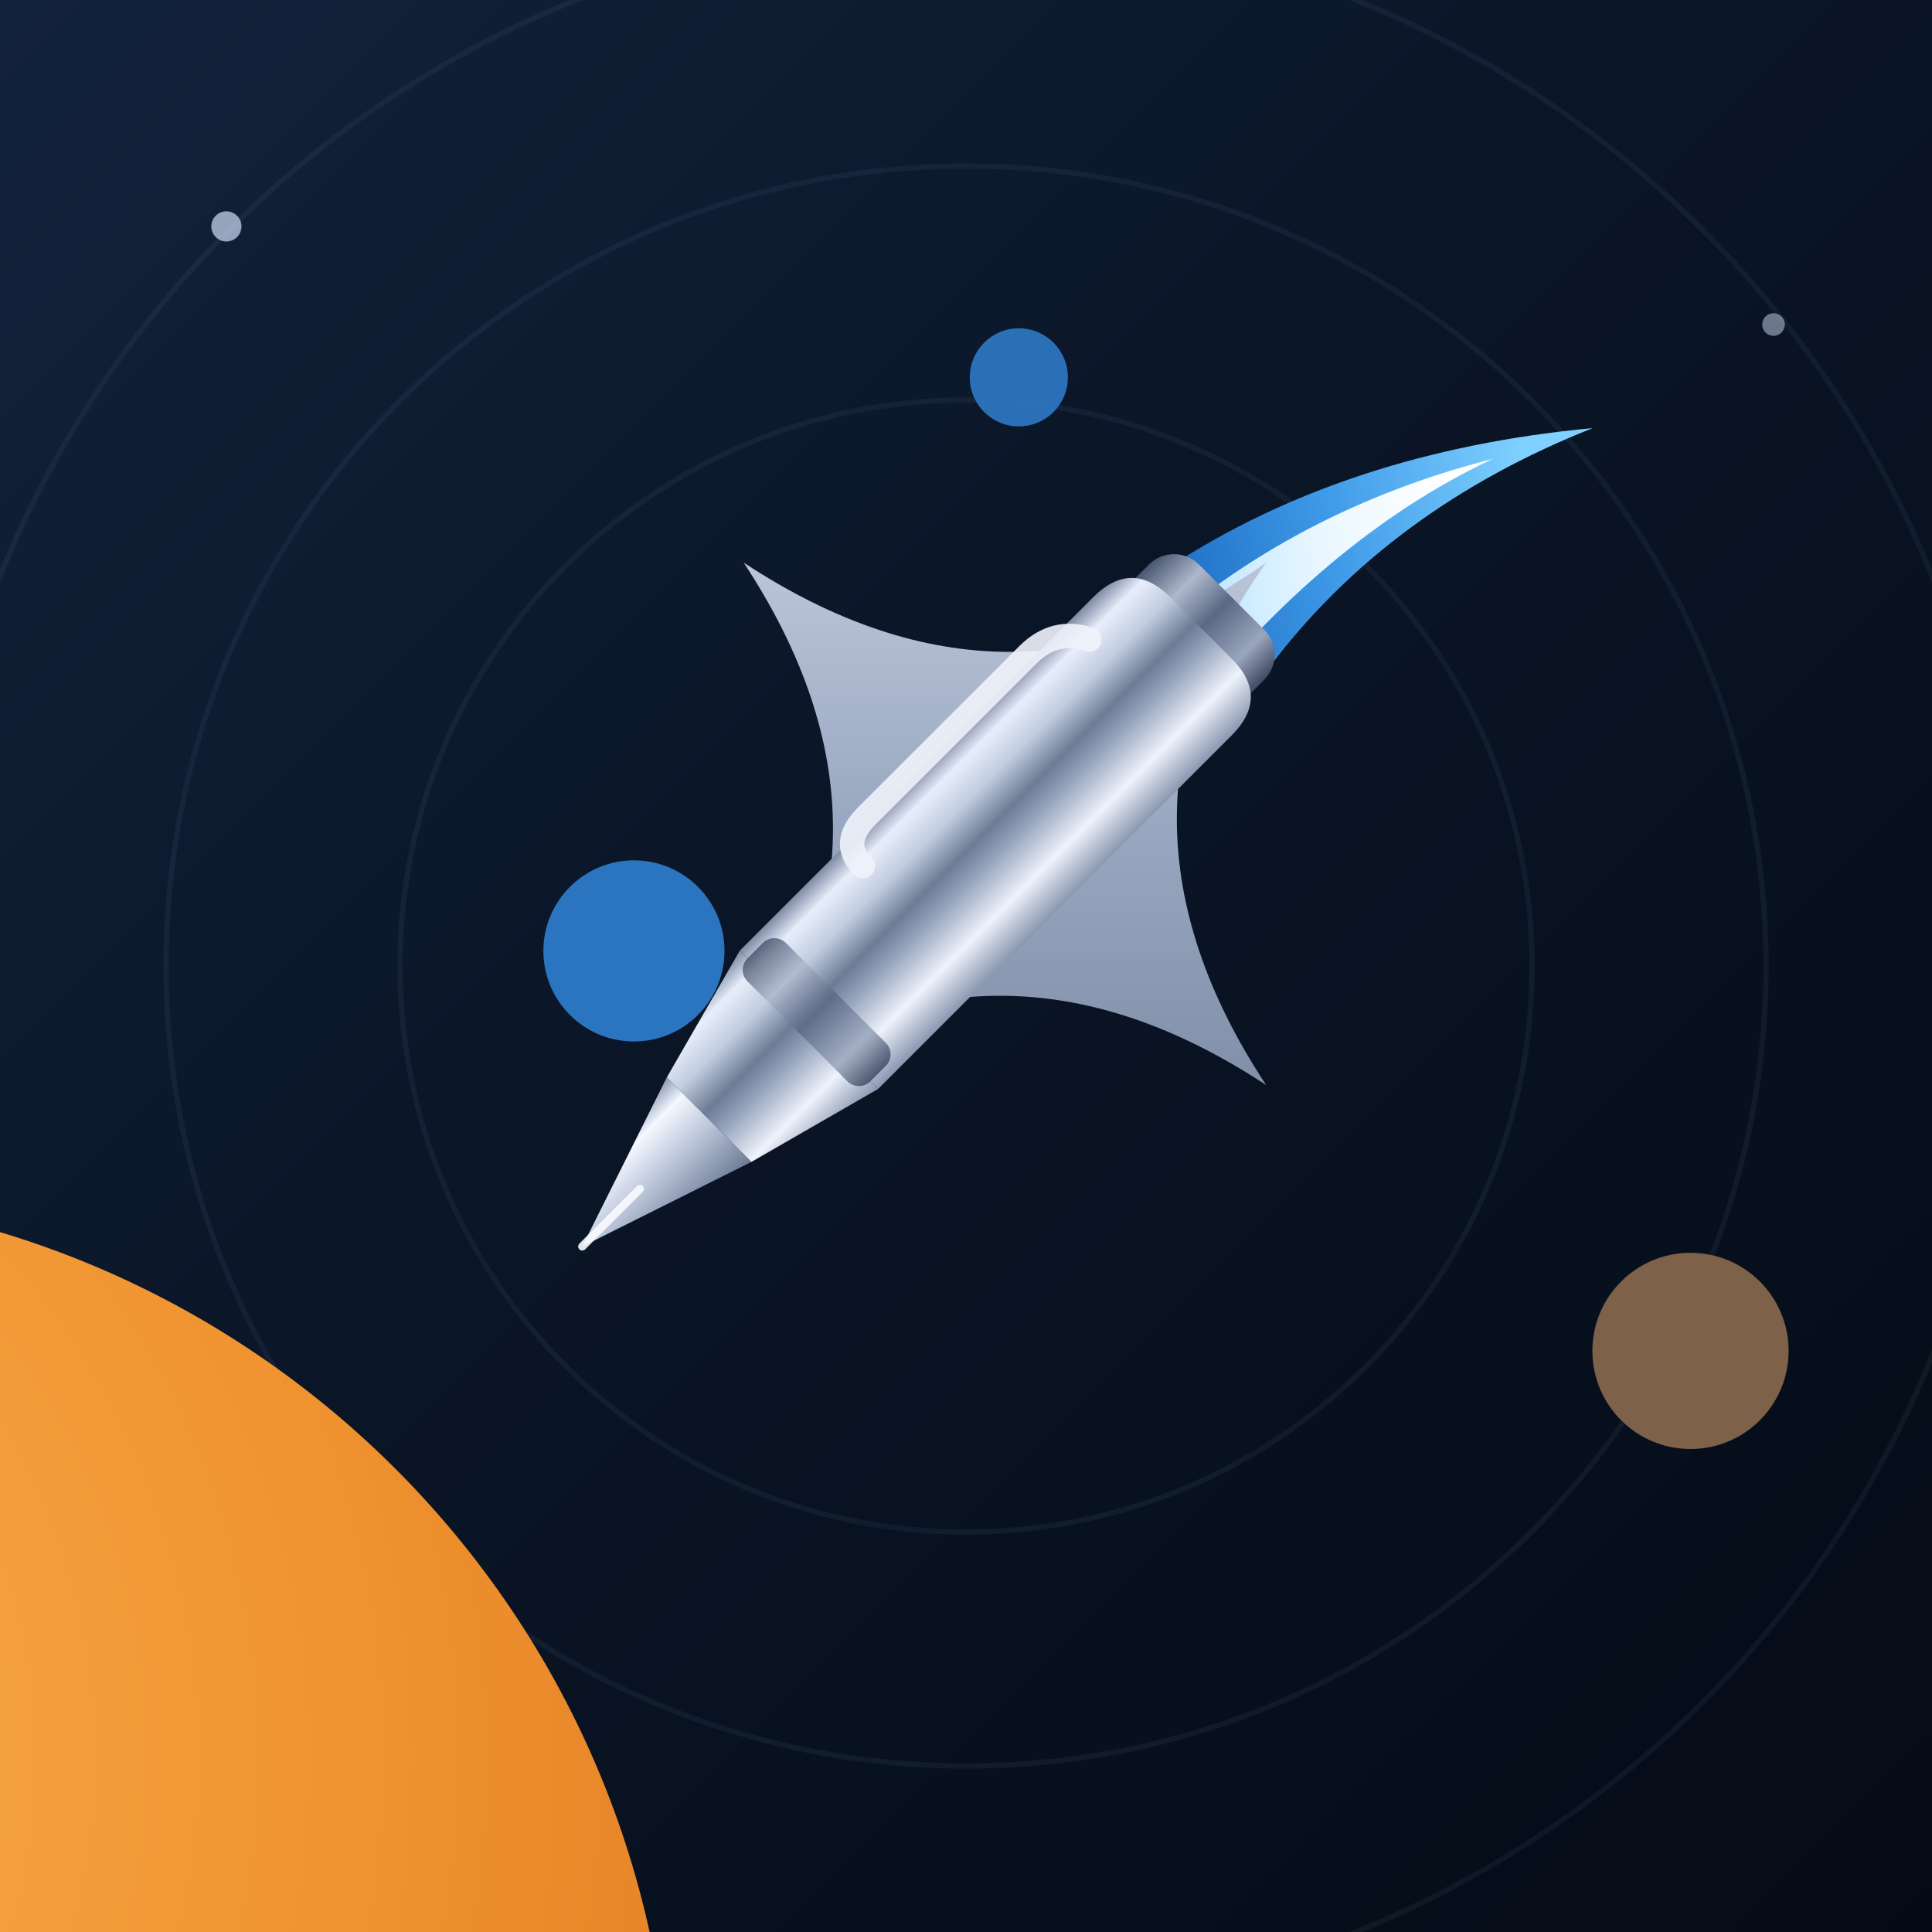
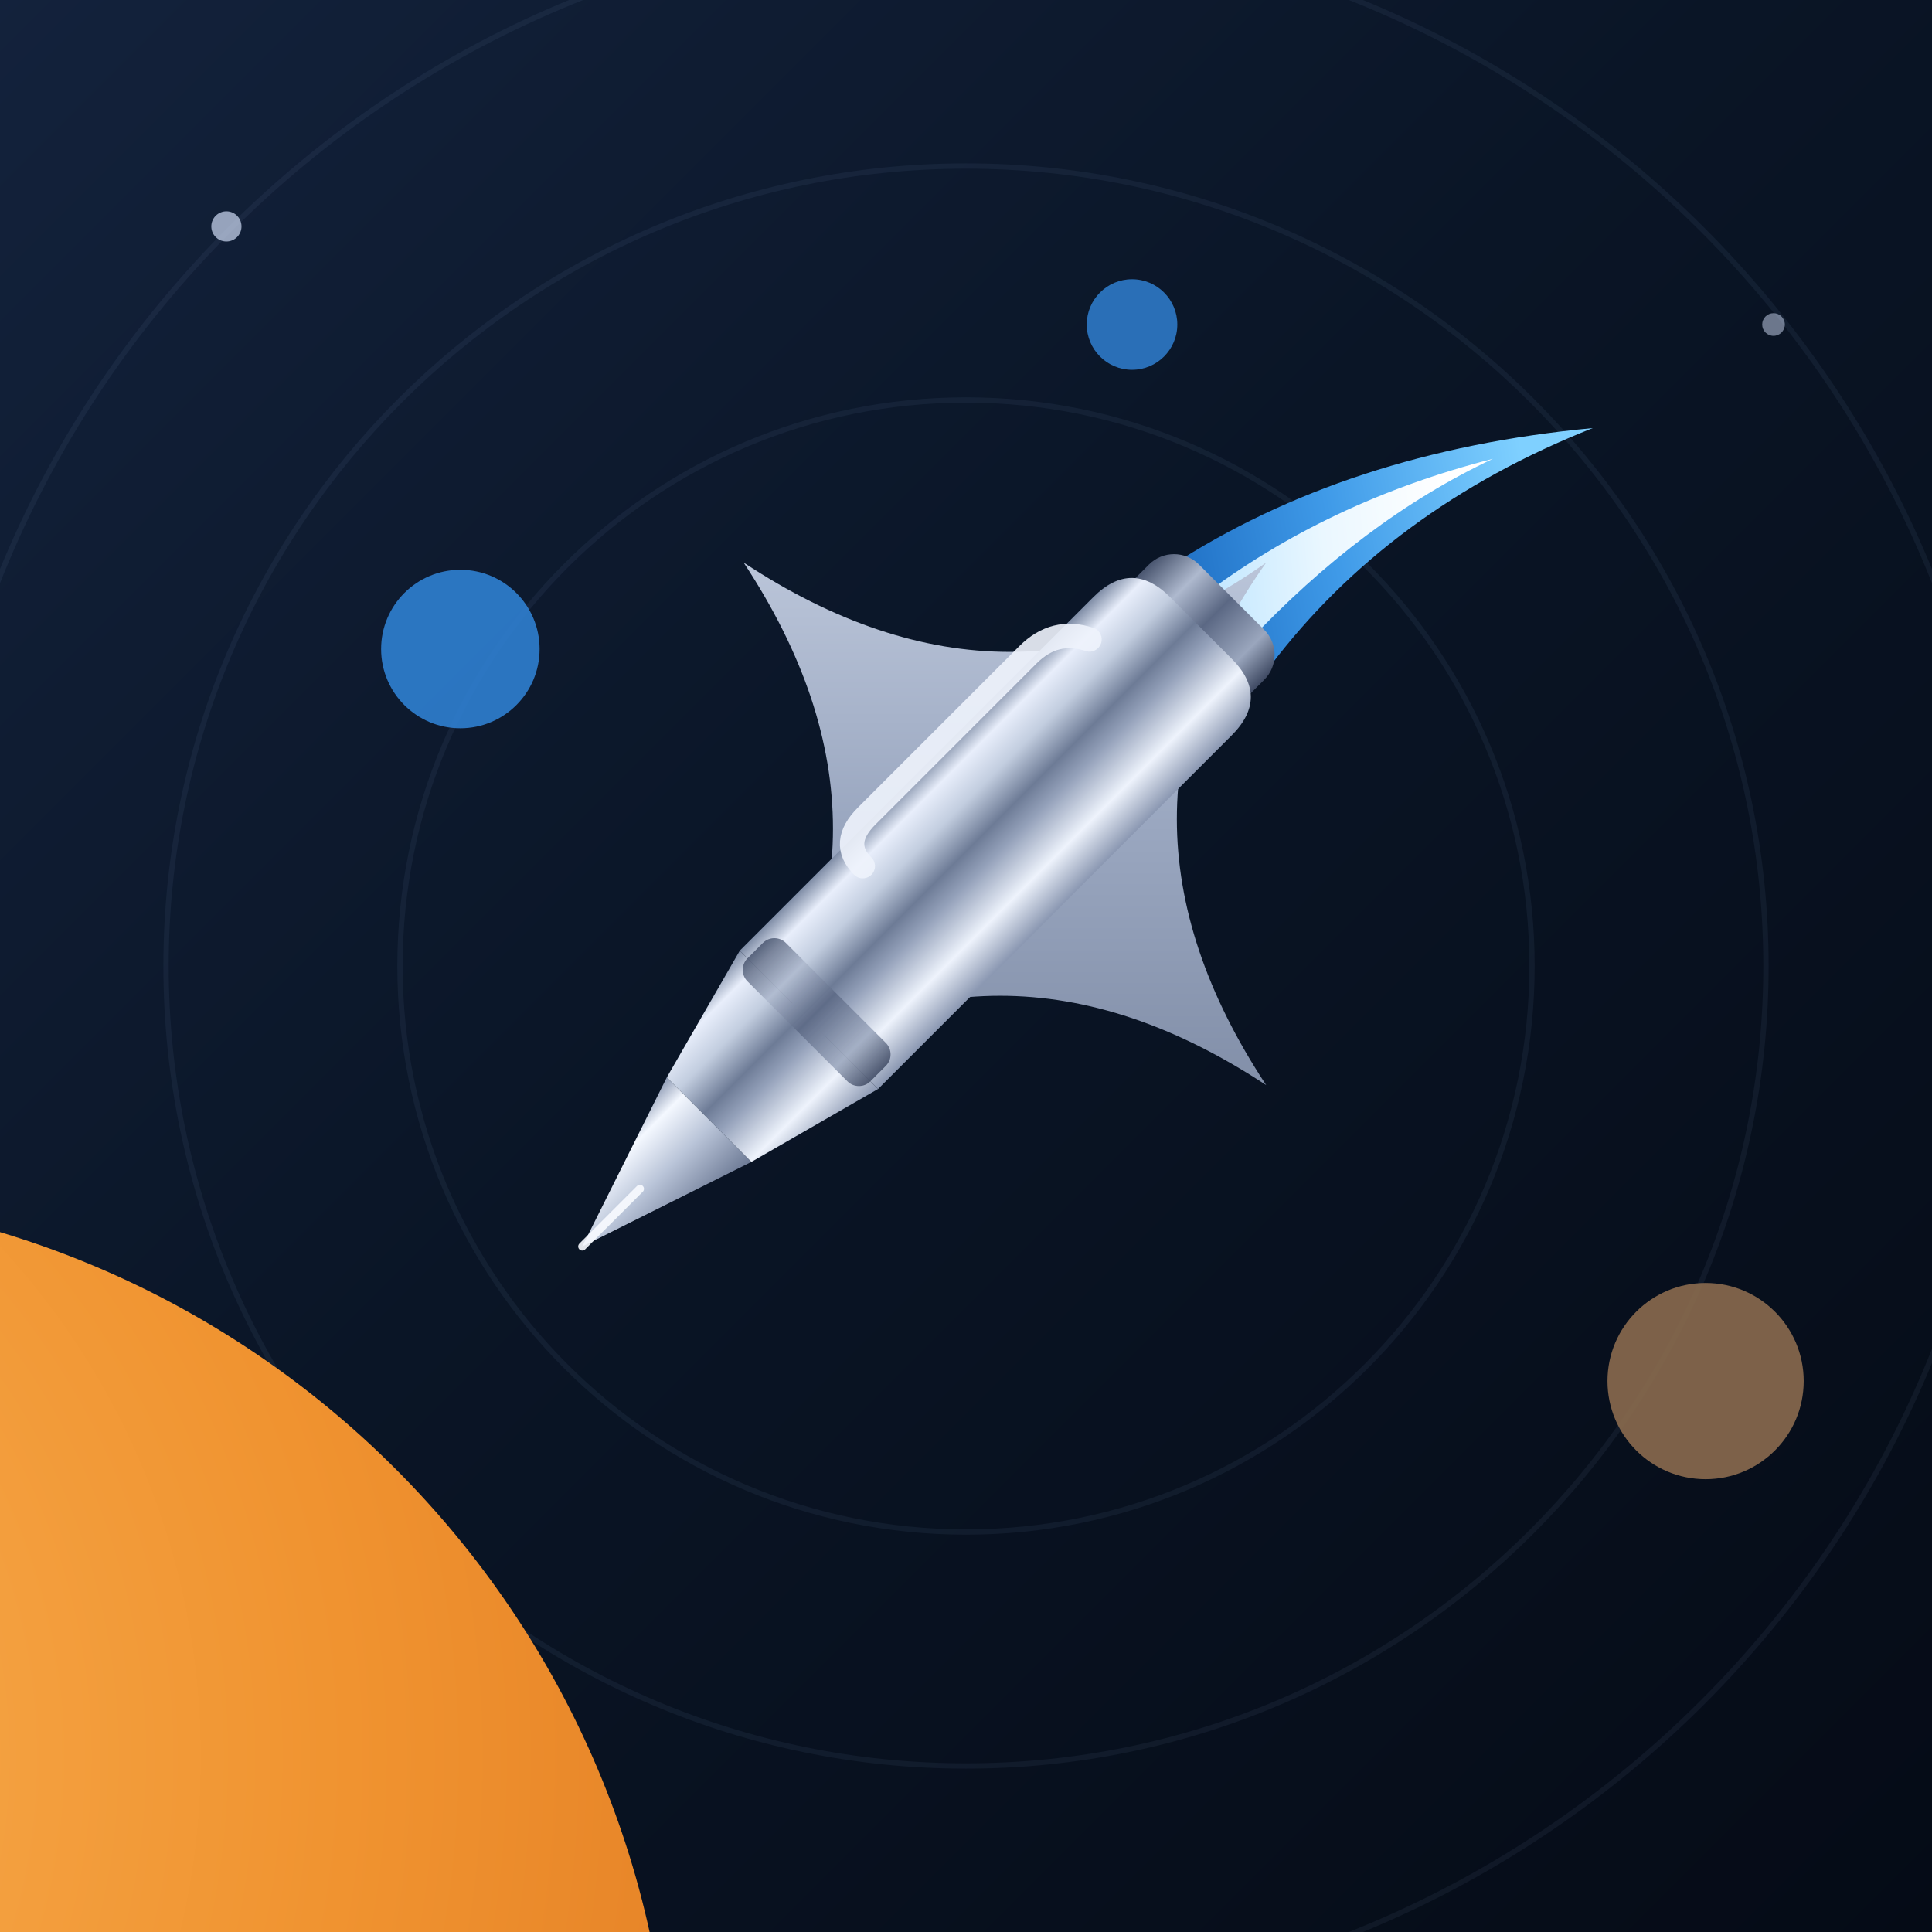
<svg xmlns="http://www.w3.org/2000/svg" viewBox="0 0 512 512" width="512" height="512" role="img" aria-label="Inkpad">
  <defs>
    <linearGradient id="space" x1="0" y1="0" x2="1" y2="1">
      <stop offset="0" stop-color="#13223c" />
      <stop offset="0.45" stop-color="#0a1526" />
      <stop offset="1" stop-color="#050b16" />
    </linearGradient>
    <radialGradient id="sun" cx="0.35" cy="0.3" r="0.8">
      <stop offset="0" stop-color="#f9b457" />
      <stop offset="0.6" stop-color="#f09330" />
      <stop offset="1" stop-color="#e07a22" />
    </radialGradient>
    <linearGradient id="pen" x1="0" y1="0" x2="1" y2="0">
      <stop offset="0" stop-color="#7d8ba5" />
      <stop offset="0.12" stop-color="#e8eefb" />
      <stop offset="0.28" stop-color="#c2cddf" />
      <stop offset="0.46" stop-color="#6d7b96" />
      <stop offset="0.58" stop-color="#94a1ba" />
      <stop offset="0.8" stop-color="#eef3fc" />
      <stop offset="1" stop-color="#8a97b1" />
    </linearGradient>
    <linearGradient id="penDark" x1="0" y1="0" x2="1" y2="0">
      <stop offset="0" stop-color="#4a5670" />
      <stop offset="0.25" stop-color="#aeb9ce" />
      <stop offset="0.5" stop-color="#5b6884" />
      <stop offset="0.8" stop-color="#9aa6bd" />
      <stop offset="1" stop-color="#3f4a63" />
    </linearGradient>
    <linearGradient id="nib" x1="0" y1="0" x2="1" y2="0">
      <stop offset="0" stop-color="#8f9cb6" />
      <stop offset="0.2" stop-color="#f4f8ff" />
      <stop offset="0.55" stop-color="#b9c4d8" />
      <stop offset="1" stop-color="#6d7a95" />
    </linearGradient>
    <linearGradient id="star" x1="0" y1="0" x2="1" y2="1">
      <stop offset="0" stop-color="#dbe3f2" />
      <stop offset="0.5" stop-color="#9aa7c0" />
      <stop offset="1" stop-color="#6a7791" />
    </linearGradient>
    <linearGradient id="flame" x1="0" y1="1" x2="0.35" y2="0">
      <stop offset="0" stop-color="#1f6fc4" />
      <stop offset="0.45" stop-color="#3f9ae8" />
      <stop offset="1" stop-color="#7fd0ff" />
    </linearGradient>
    <linearGradient id="flameCore" x1="0" y1="1" x2="0.3" y2="0">
      <stop offset="0" stop-color="#bfe6ff" />
      <stop offset="0.5" stop-color="#eaf7ff" />
      <stop offset="1" stop-color="#ffffff" />
    </linearGradient>
  </defs>
  <rect width="512" height="512" fill="url(#space)" />
  <g fill="none" stroke="#8fb4e8" stroke-width="1.4" opacity="0.07">
    <circle cx="256" cy="256" r="150" />
    <circle cx="256" cy="256" r="212" />
    <circle cx="256" cy="256" r="276" />
  </g>
  <g>
-     <circle cx="168" cy="252" r="24" fill="#2f7fd0" opacity="0.9" />
-     <circle cx="270" cy="100" r="13" fill="#2f7fd0" opacity="0.85" />
-     <circle cx="448" cy="358" r="26" fill="#8a6a4e" opacity="0.9" />
+     <circle cx="122" cy="172" r="21" fill="#2f7fd0" opacity="0.9" />
+     <circle cx="300" cy="86" r="12" fill="#2f7fd0" opacity="0.85" />
+     <circle cx="452" cy="366" r="26" fill="#8a6a4e" opacity="0.9" />
    <circle cx="60" cy="60" r="4" fill="#cfdcf5" opacity="0.7" />
    <circle cx="470" cy="86" r="3" fill="#cfdcf5" opacity="0.5" />
  </g>
  <circle cx="-72" cy="566" r="250" fill="url(#sun)" />
  <g transform="translate(256 256) scale(0.8) translate(-256 -256) translate(258 256) rotate(45) translate(-256 -230) scale(0.9)">
    <path d="M 232 100 Q 248 24 306 -46 Q 274 28 284 100 Z" fill="url(#flame)" />
    <path d="M 248 100 Q 256 42 288 -12 Q 270 38 272 100 Z" fill="url(#flameCore)" />
    <path d="M 256 74 Q 275 186 392 210 Q 275 234 256 346 Q 237 234 120 210 Q 237 186 256 74 Z" fill="url(#star)" />
    <rect x="226" y="92" width="60" height="34" rx="13" fill="url(#penDark)" />
    <path d="M 220 312 L 220 128 Q 220 108 240 108 L 272 108 Q 292 108 292 128 L 292 312 Z" fill="url(#pen)" />
    <path d="M 220 312 L 292 312 L 278 364 L 234 364 Z" fill="url(#pen)" />
    <rect x="224" y="298" width="64" height="20" rx="6" fill="url(#penDark)" opacity="0.85" />
    <path d="M 230 140 Q 218 146 218 160 L 218 244 Q 218 258 230 258" fill="none" stroke="#eef3fc" stroke-width="9" stroke-linecap="round" opacity="0.9" />
    <path d="M 234 364 L 278 364 L 256 430 Z" fill="url(#nib)" />
    <path d="M 256 430 L 256 400" stroke="#f8fbff" stroke-width="3" stroke-linecap="round" opacity="0.9" />
  </g>
</svg>
